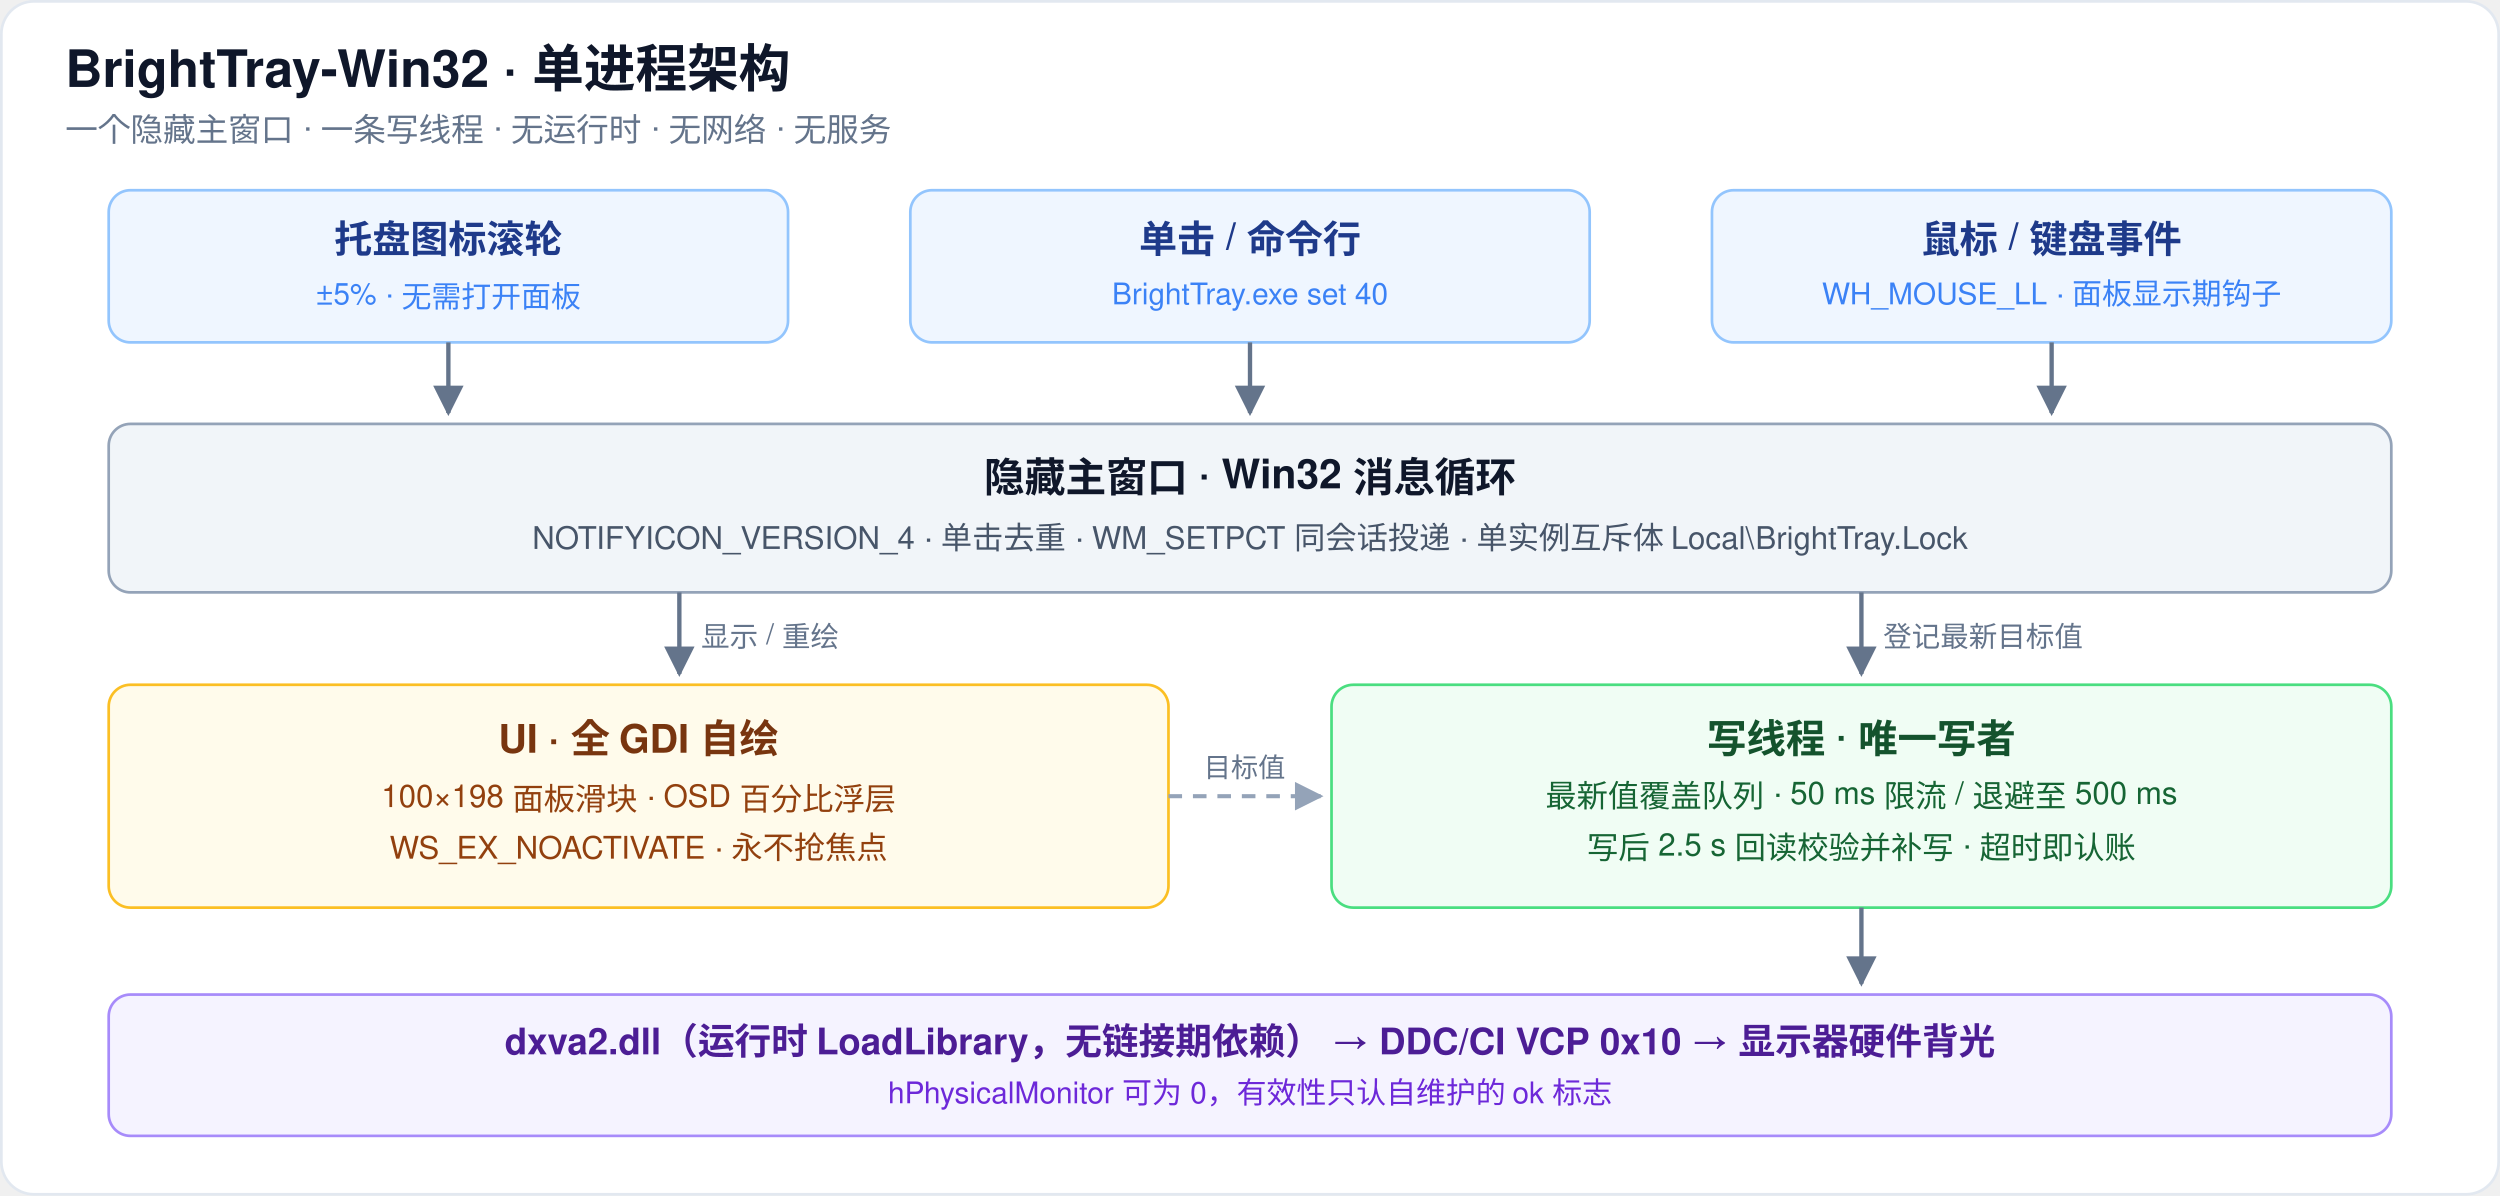
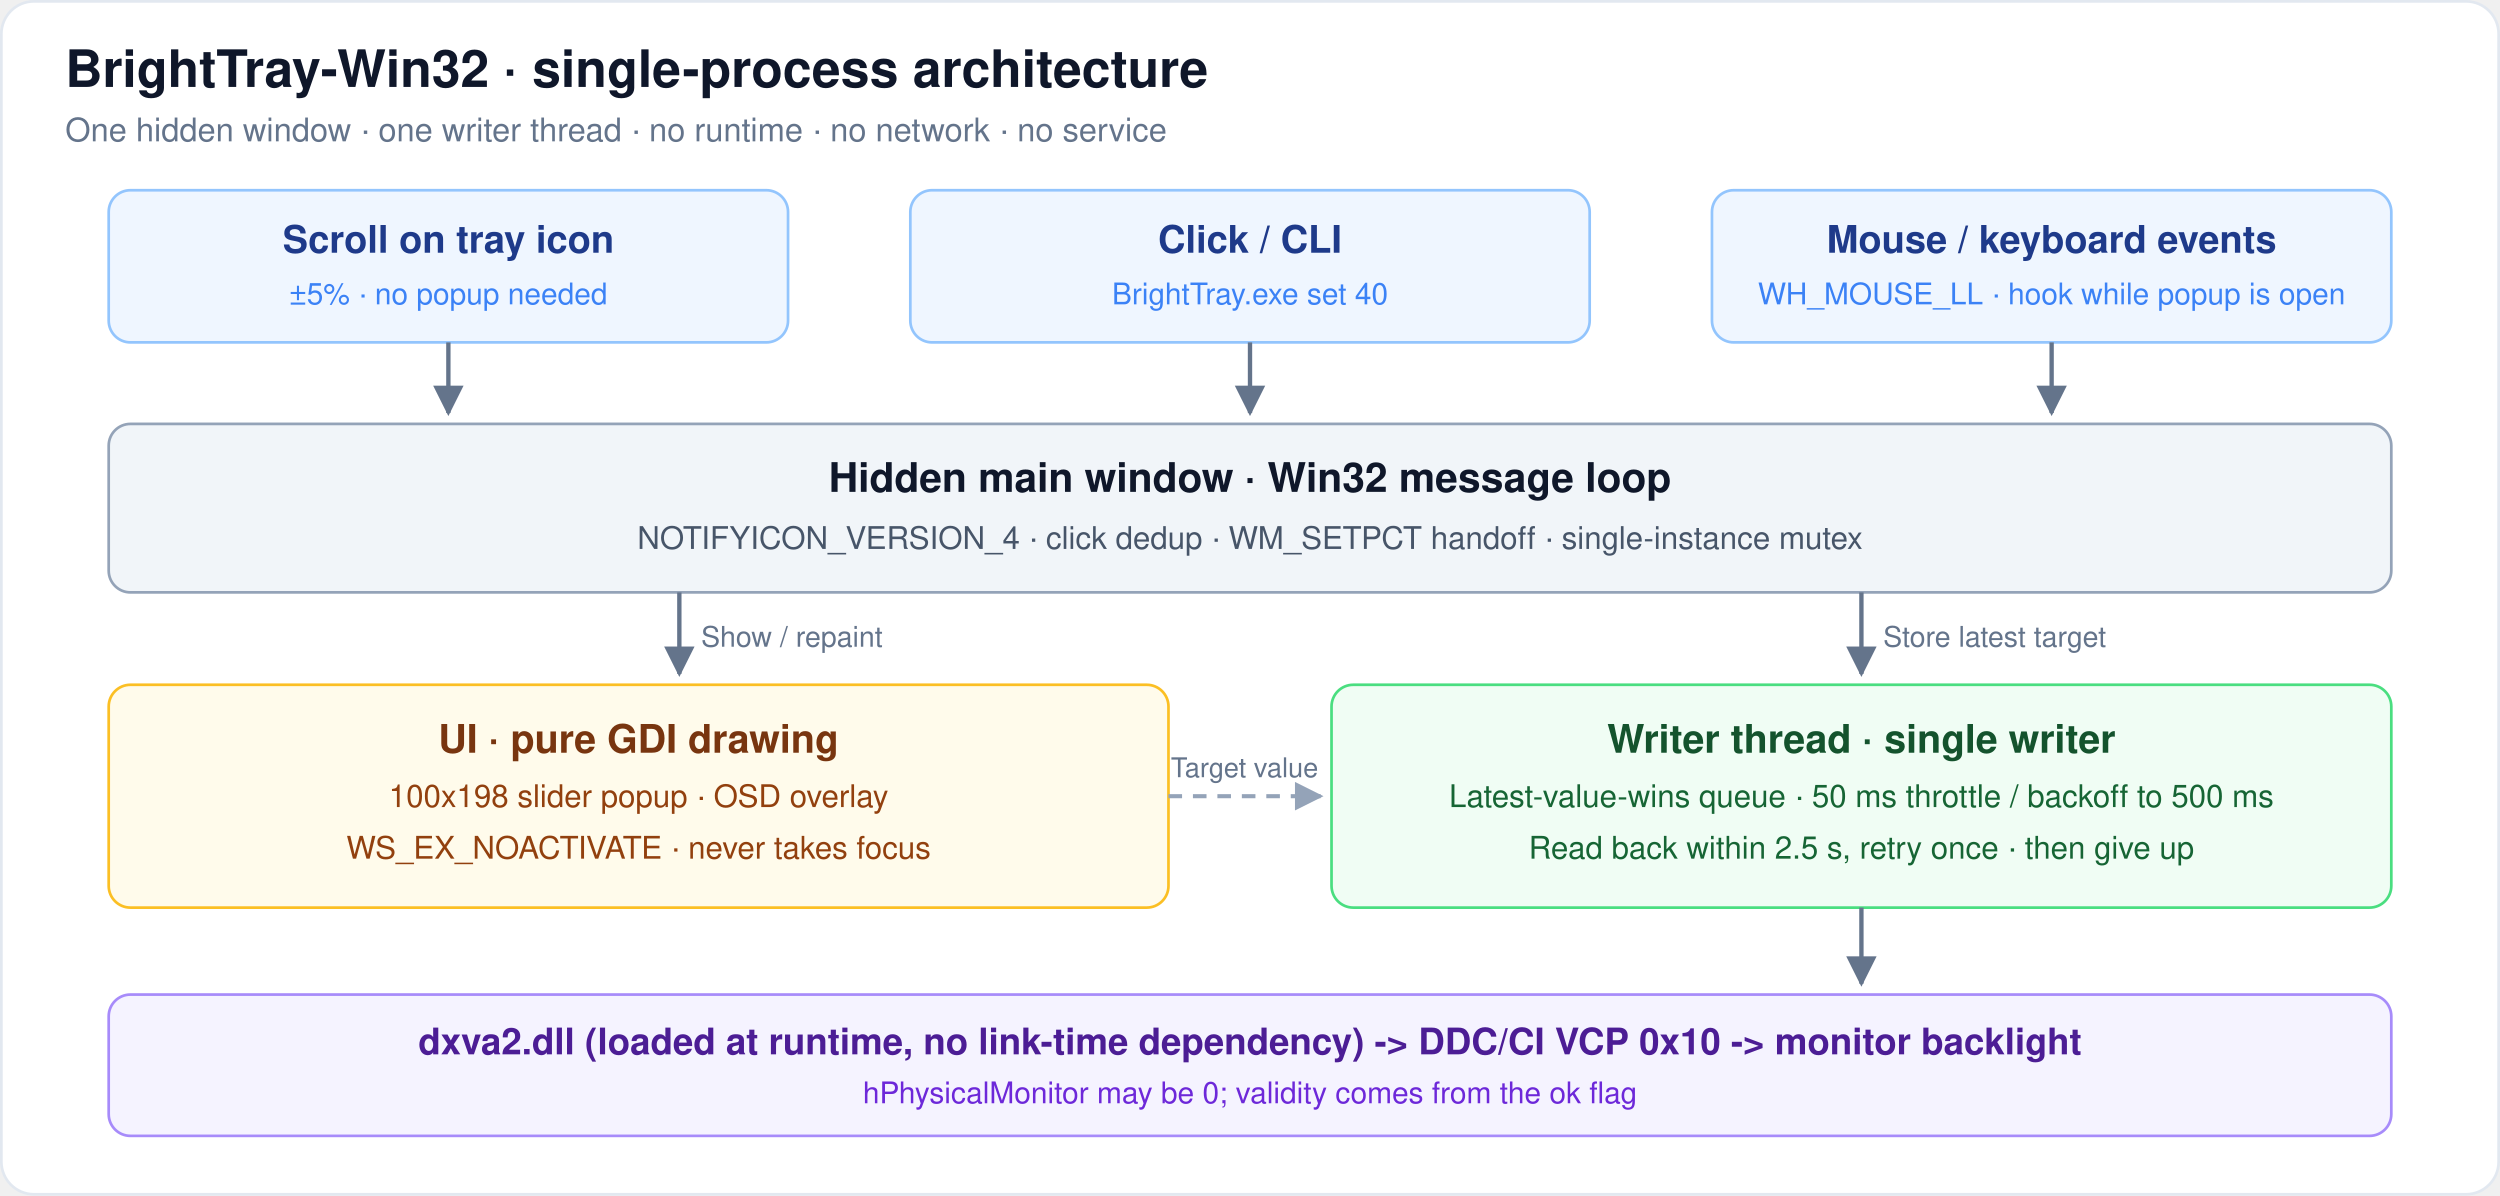
<svg xmlns="http://www.w3.org/2000/svg" width="920" height="440" viewBox="0 0 920 440" role="img" aria-label="BrightTray-Win32 single-process architecture">
  <defs>
    <marker id="arrow" viewBox="0 0 10 10" refX="9" refY="5" markerWidth="7" markerHeight="7" orient="auto-start-reverse">
      <path d="M 0 0 L 10 5 L 0 10 z" fill="#64748b" />
    </marker>
    <marker id="arrowd" viewBox="0 0 10 10" refX="9" refY="5" markerWidth="7" markerHeight="7" orient="auto-start-reverse">
      <path d="M 0 0 L 10 5 L 0 10 z" fill="#94a3b8" />
    </marker>
  </defs>
  <rect x="0.5" y="0.5" width="919" height="439" rx="12" fill="#ffffff" stroke="#e2e8f0" />
-   <text x="24" y="32" font-family="Segoe UI, Microsoft YaHei, Helvetica, Arial, sans-serif" font-size="19" font-weight="700" fill="#0f172a">BrightTray-Win32 · 单进程架构</text>
-   <text x="24" y="52" font-family="Segoe UI, Microsoft YaHei, Helvetica, Arial, sans-serif" font-size="12" fill="#64748b">一个隐藏主窗口 · 一条写线程 · 无运行时 · 无网络 · 无服务</text>
+   <text x="24" y="32" font-family="Segoe UI, Microsoft YaHei, Helvetica, Arial, sans-serif" font-size="19" font-weight="700" fill="#0f172a">BrightTray-Win32 · single-process architecture</text>
+   <text x="24" y="52" font-family="Segoe UI, Microsoft YaHei, Helvetica, Arial, sans-serif" font-size="12" fill="#64748b">One hidden window · one writer thread · no runtime · no network · no service</text>
  <g font-family="Segoe UI, Microsoft YaHei, Helvetica, Arial, sans-serif">
    <rect x="40" y="70" width="250" height="56" rx="8" fill="#eff6ff" stroke="#93c5fd" />
-     <text x="165" y="93" text-anchor="middle" font-size="14" font-weight="600" fill="#1e3a8a">托盘图标滚轮</text>
-     <text x="165" y="112" text-anchor="middle" font-size="11" fill="#3b82f6">±5% · 无需打开面板</text>
+     <text x="165" y="93" text-anchor="middle" font-size="14" font-weight="600" fill="#1e3a8a">Scroll on tray icon</text>
+     <text x="165" y="112" text-anchor="middle" font-size="11" fill="#3b82f6">±5% · no popup needed</text>
    <rect x="335" y="70" width="250" height="56" rx="8" fill="#eff6ff" stroke="#93c5fd" />
-     <text x="460" y="93" text-anchor="middle" font-size="14" font-weight="600" fill="#1e3a8a">单击 / 命令行</text>
+     <text x="460" y="93" text-anchor="middle" font-size="14" font-weight="600" fill="#1e3a8a">Click / CLI</text>
    <text x="460" y="112" text-anchor="middle" font-size="11" fill="#3b82f6">BrightTray.exe set 40</text>
    <rect x="630" y="70" width="250" height="56" rx="8" fill="#eff6ff" stroke="#93c5fd" />
-     <text x="755" y="93" text-anchor="middle" font-size="14" font-weight="600" fill="#1e3a8a">鼠标 / 键盘事件</text>
-     <text x="755" y="112" text-anchor="middle" font-size="11" fill="#3b82f6">WH_MOUSE_LL · 面板显示期钩子</text>
+     <text x="755" y="93" text-anchor="middle" font-size="14" font-weight="600" fill="#1e3a8a">Mouse / keyboard events</text>
+     <text x="755" y="112" text-anchor="middle" font-size="11" fill="#3b82f6">WH_MOUSE_LL · hook while popup is open</text>
    <path d="M165 126 L165 152" stroke="#64748b" stroke-width="1.6" marker-end="url(#arrow)" />
    <path d="M460 126 L460 152" stroke="#64748b" stroke-width="1.6" marker-end="url(#arrow)" />
    <path d="M755 126 L755 152" stroke="#64748b" stroke-width="1.6" marker-end="url(#arrow)" />
    <rect x="40" y="156" width="840" height="62" rx="8" fill="#f1f5f9" stroke="#94a3b8" />
-     <text x="460" y="181" text-anchor="middle" font-size="15" font-weight="700" fill="#0f172a">隐藏主窗口 · Win32 消息循环</text>
-     <text x="460" y="202" text-anchor="middle" font-size="11.5" fill="#475569">NOTIFYICON_VERSION_4 · 单击去重 · WM_SETPCT 同会话投递 · 单实例互斥体 Local\BrightTray.Lock</text>
+     <text x="460" y="181" text-anchor="middle" font-size="15" font-weight="700" fill="#0f172a">Hidden main window · Win32 message loop</text>
+     <text x="460" y="202" text-anchor="middle" font-size="11.5" fill="#475569">NOTIFYICON_VERSION_4 · click dedup · WM_SETPCT handoff · single-instance mutex</text>
    <path d="M250 218 L250 248" stroke="#64748b" stroke-width="1.6" marker-end="url(#arrow)" />
    <path d="M685 218 L685 248" stroke="#64748b" stroke-width="1.6" marker-end="url(#arrow)" />
-     <text x="258" y="238" font-size="10.5" fill="#64748b">显示 / 重绘</text>
-     <text x="693" y="238" font-size="10.5" fill="#64748b">登记最新目标值</text>
+     <text x="258" y="238" font-size="10.5" fill="#64748b">Show / repaint</text>
+     <text x="693" y="238" font-size="10.5" fill="#64748b">Store latest target</text>
    <rect x="40" y="252" width="390" height="82" rx="8" fill="#fffbeb" stroke="#fbbf24" />
-     <text x="235" y="277" text-anchor="middle" font-size="14.5" font-weight="700" fill="#78350f">UI · 全 GDI 自绘</text>
-     <text x="235" y="297" text-anchor="middle" font-size="11.5" fill="#92400e">100×198 面板滑块 · OSD 百分比浮层</text>
-     <text x="235" y="316" text-anchor="middle" font-size="11.5" fill="#92400e">WS_EX_NOACTIVATE · 永不抢焦点</text>
+     <text x="235" y="277" text-anchor="middle" font-size="14.5" font-weight="700" fill="#78350f">UI · pure GDI drawing</text>
+     <text x="235" y="297" text-anchor="middle" font-size="11.5" fill="#92400e">100x198 slider popup · OSD overlay</text>
+     <text x="235" y="316" text-anchor="middle" font-size="11.5" fill="#92400e">WS_EX_NOACTIVATE · never takes focus</text>
    <rect x="490" y="252" width="390" height="82" rx="8" fill="#f0fdf4" stroke="#4ade80" />
-     <text x="685" y="277" text-anchor="middle" font-size="14.5" font-weight="700" fill="#14532d">写线程 · 唯一写者</text>
-     <text x="685" y="297" text-anchor="middle" font-size="11.5" fill="#166534">最新值覆盖队列 · 50 ms 限流 / 退避至 500 ms</text>
-     <text x="685" y="316" text-anchor="middle" font-size="11.5" fill="#166534">写后 2.5 s 回读校验并补写 · 超时即认账</text>
+     <text x="685" y="277" text-anchor="middle" font-size="14.5" font-weight="700" fill="#14532d">Writer thread · single writer</text>
+     <text x="685" y="297" text-anchor="middle" font-size="11.5" fill="#166534">Latest-value-wins queue · 50 ms throttle / backoff to 500 ms</text>
+     <text x="685" y="316" text-anchor="middle" font-size="11.5" fill="#166534">Read back within 2.5 s, retry once · then give up</text>
    <path d="M430 293 L486 293" stroke="#94a3b8" stroke-width="1.5" stroke-dasharray="5 4" marker-end="url(#arrowd)" />
-     <text x="458" y="286" text-anchor="middle" font-size="10" fill="#64748b">目标值</text>
+     <text x="458" y="286" text-anchor="middle" font-size="10" fill="#64748b">Target value</text>
    <path d="M685 334 L685 362" stroke="#64748b" stroke-width="1.6" marker-end="url(#arrow)" />
    <rect x="40" y="366" width="840" height="52" rx="8" fill="#f5f3ff" stroke="#a78bfa" />
-     <text x="460" y="388" text-anchor="middle" font-size="13.5" font-weight="700" fill="#4c1d95">dxva2.dll（运行时 LoadLibrary，无链接期依赖） → DDC/CI VCP 0x10 → 显示器硬件背光</text>
-     <text x="460" y="406" text-anchor="middle" font-size="11" fill="#6d28d9">hPhysicalMonitor 可为 0，有效性只认自维护的 ok 标志</text>
+     <text x="460" y="388" text-anchor="middle" font-size="13.5" font-weight="700" fill="#4c1d95">dxva2.dll (loaded at runtime, no link-time dependency) -&gt; DDC/CI VCP 0x10 -&gt; monitor backlight</text>
+     <text x="460" y="406" text-anchor="middle" font-size="11" fill="#6d28d9">hPhysicalMonitor may be 0; validity comes from the ok flag</text>
  </g>
</svg>
